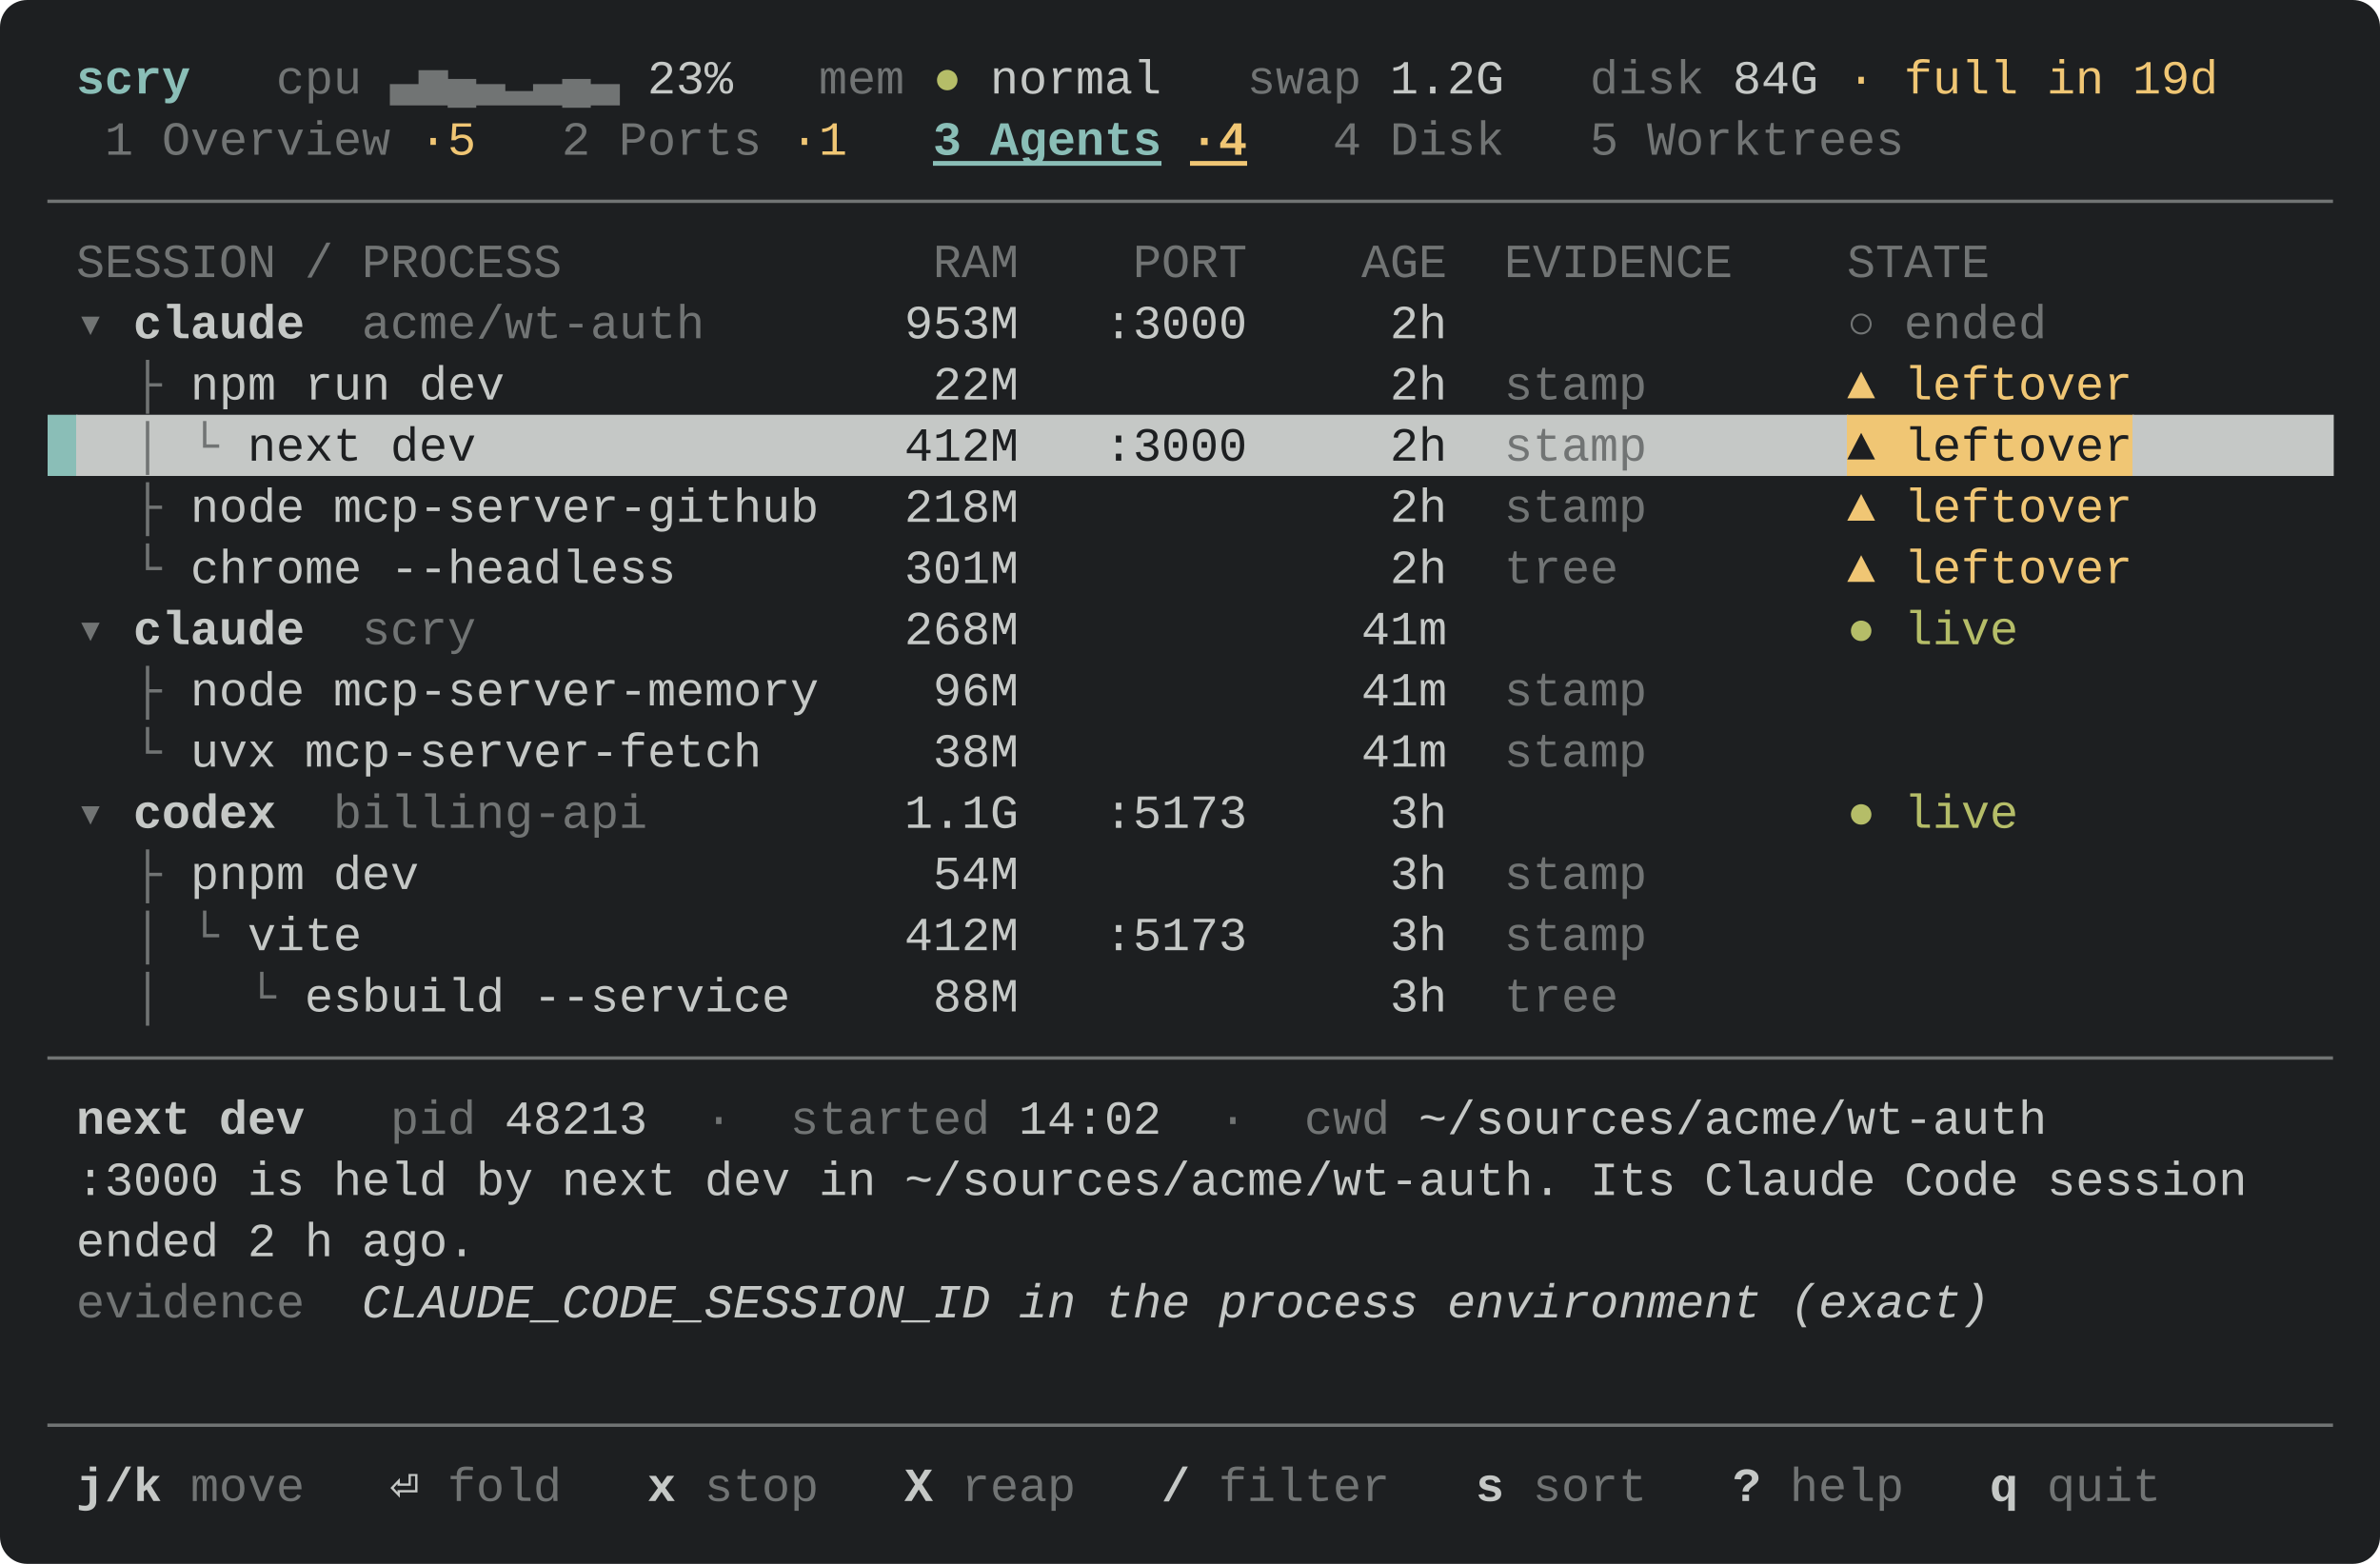
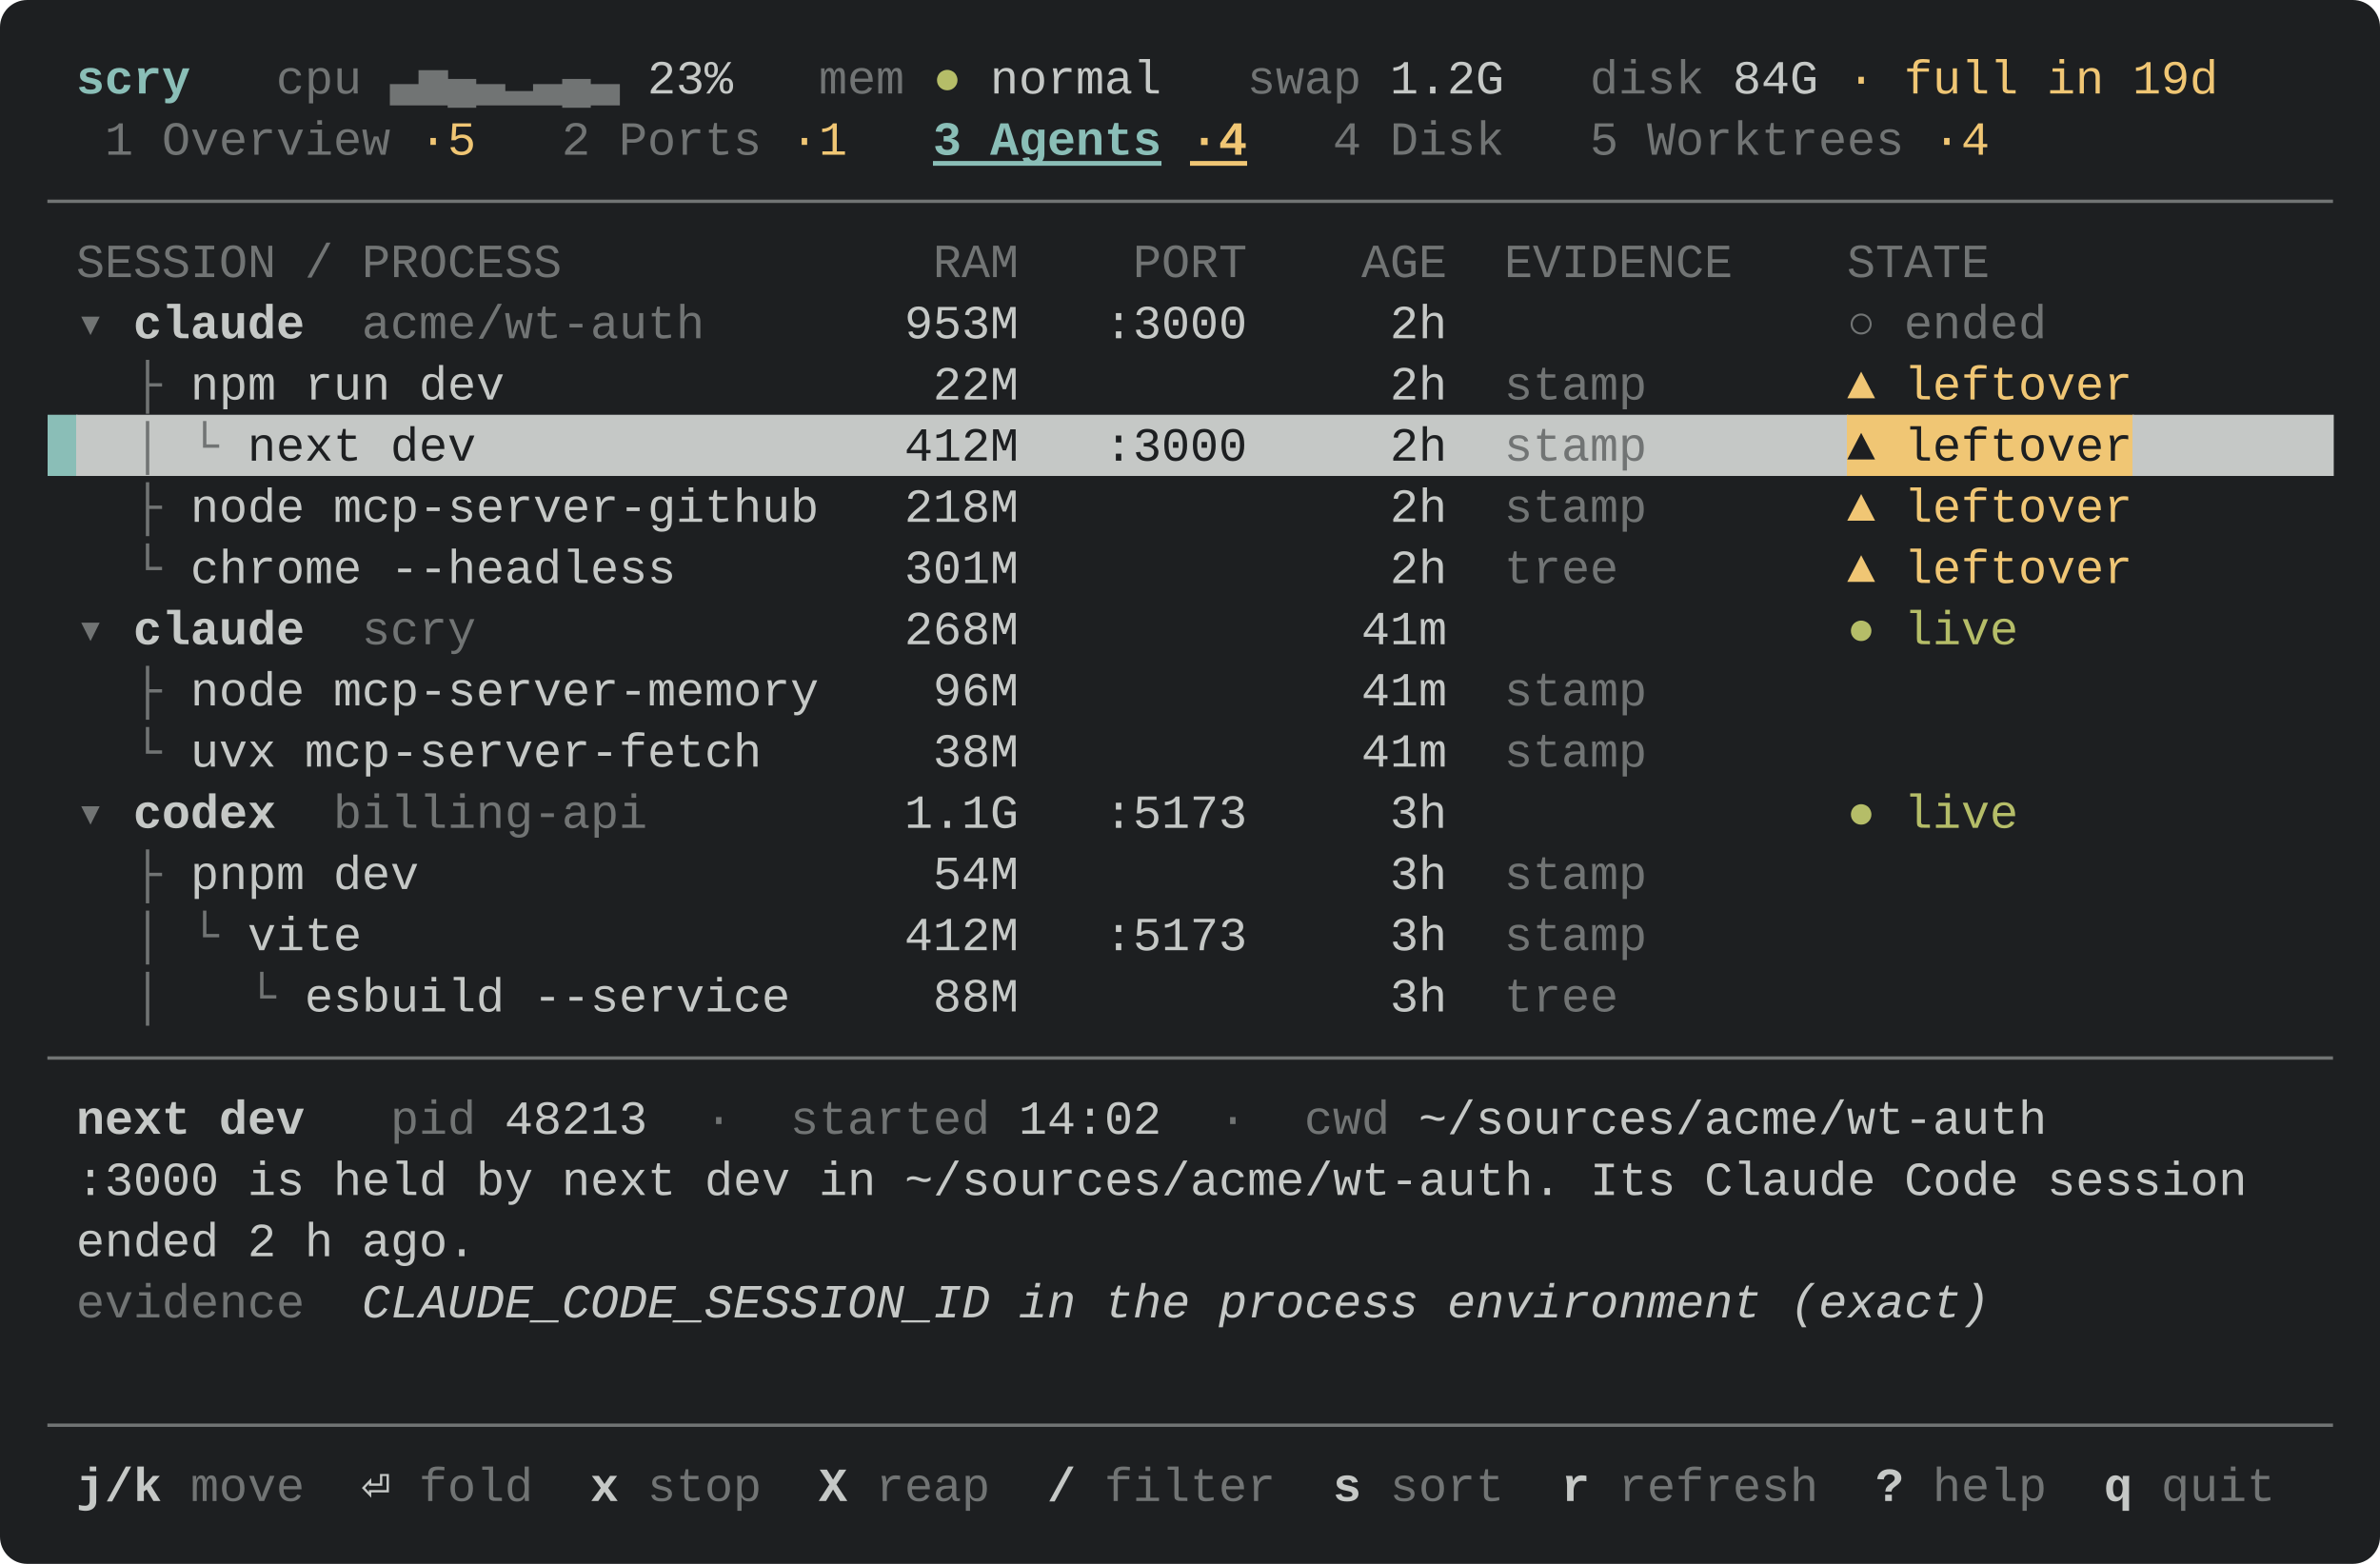
<svg xmlns="http://www.w3.org/2000/svg" width="700" height="460" viewBox="0 0 700 460">
  <style>text{font-family:ui-monospace,SFMono-Regular,"SF Mono",Menlo,Consolas,"Liberation Mono","DejaVu Sans Mono",monospace;font-size:14px;white-space:pre}</style>
  <rect width="700" height="460" rx="8" fill="#1d1f21" />
  <g transform="translate(14 14)">
    <text x="8.4" y="13.5" fill="#8abeb7" textLength="33.6" lengthAdjust="spacingAndGlyphs" xml:space="preserve" font-weight="700">scry</text>
    <text x="67.2" y="13.5" fill="#717474" textLength="100.8" lengthAdjust="spacingAndGlyphs" xml:space="preserve">cpu ▃▅▄▃▂▃▄▃</text>
    <text x="176.4" y="13.5" fill="#c5c8c6" textLength="25.2" lengthAdjust="spacingAndGlyphs" xml:space="preserve">23%</text>
    <text x="226.8" y="13.5" fill="#717474" textLength="25.2" lengthAdjust="spacingAndGlyphs" xml:space="preserve">mem</text>
    <text x="260.4" y="13.5" fill="#b5bd68" textLength="8.4" lengthAdjust="spacingAndGlyphs" xml:space="preserve">●</text>
    <text x="277.2" y="13.5" fill="#c5c8c6" textLength="50.4" lengthAdjust="spacingAndGlyphs" xml:space="preserve">normal</text>
    <text x="352.8" y="13.5" fill="#717474" textLength="33.6" lengthAdjust="spacingAndGlyphs" xml:space="preserve">swap</text>
    <text x="394.8" y="13.5" fill="#c5c8c6" textLength="33.6" lengthAdjust="spacingAndGlyphs" xml:space="preserve">1.2G</text>
    <text x="453.6" y="13.5" fill="#717474" textLength="33.6" lengthAdjust="spacingAndGlyphs" xml:space="preserve">disk</text>
    <text x="495.6" y="13.5" fill="#c5c8c6" textLength="25.2" lengthAdjust="spacingAndGlyphs" xml:space="preserve">84G</text>
    <text x="529.2" y="13.5" fill="#f0c674" textLength="109.2" lengthAdjust="spacingAndGlyphs" xml:space="preserve">· full in 19d</text>
    <text x="16.8" y="31.5" fill="#717474" textLength="84.0" lengthAdjust="spacingAndGlyphs" xml:space="preserve">1 Overview</text>
    <text x="109.2" y="31.5" fill="#f0c674" textLength="16.8" lengthAdjust="spacingAndGlyphs" xml:space="preserve">·5</text>
    <text x="151.2" y="31.5" fill="#717474" textLength="58.8" lengthAdjust="spacingAndGlyphs" xml:space="preserve">2 Ports</text>
    <text x="218.4" y="31.5" fill="#f0c674" textLength="16.8" lengthAdjust="spacingAndGlyphs" xml:space="preserve">·1</text>
    <text x="260.4" y="31.5" fill="#8abeb7" textLength="67.2" lengthAdjust="spacingAndGlyphs" xml:space="preserve" font-weight="700" text-decoration="underline">3 Agents</text>
    <text x="336.0" y="31.5" fill="#f0c674" textLength="16.8" lengthAdjust="spacingAndGlyphs" xml:space="preserve" font-weight="700" text-decoration="underline">·4</text>
    <text x="378.0" y="31.5" fill="#717474" textLength="50.4" lengthAdjust="spacingAndGlyphs" xml:space="preserve">4 Disk</text>
    <text x="453.6" y="31.5" fill="#717474" textLength="92.4" lengthAdjust="spacingAndGlyphs" xml:space="preserve">5 Worktrees</text>
+     <text x="554.4" y="31.5" fill="#f0c674" textLength="16.8" lengthAdjust="spacingAndGlyphs" xml:space="preserve">·4</text>
    <text x="0.0" y="49.5" fill="#717474" textLength="672.0" lengthAdjust="spacingAndGlyphs" xml:space="preserve">────────────────────────────────────────────────────────────────────────────────</text>
    <text x="8.4" y="67.5" fill="#717474" textLength="142.8" lengthAdjust="spacingAndGlyphs" xml:space="preserve">SESSION / PROCESS</text>
    <text x="260.4" y="67.5" fill="#717474" textLength="25.2" lengthAdjust="spacingAndGlyphs" xml:space="preserve">RAM</text>
    <text x="319.2" y="67.5" fill="#717474" textLength="33.6" lengthAdjust="spacingAndGlyphs" xml:space="preserve">PORT</text>
    <text x="386.4" y="67.5" fill="#717474" textLength="25.2" lengthAdjust="spacingAndGlyphs" xml:space="preserve">AGE</text>
    <text x="428.4" y="67.5" fill="#717474" textLength="67.2" lengthAdjust="spacingAndGlyphs" xml:space="preserve">EVIDENCE</text>
    <text x="529.2" y="67.5" fill="#717474" textLength="42.0" lengthAdjust="spacingAndGlyphs" xml:space="preserve">STATE</text>
    <text x="8.4" y="85.5" fill="#717474" textLength="8.4" lengthAdjust="spacingAndGlyphs" xml:space="preserve">▾</text>
    <text x="25.2" y="85.5" fill="#c5c8c6" textLength="50.4" lengthAdjust="spacingAndGlyphs" xml:space="preserve" font-weight="700">claude</text>
    <text x="92.4" y="85.5" fill="#717474" textLength="100.8" lengthAdjust="spacingAndGlyphs" xml:space="preserve">acme/wt-auth</text>
    <text x="252.0" y="85.5" fill="#c5c8c6" textLength="33.6" lengthAdjust="spacingAndGlyphs" xml:space="preserve">953M</text>
    <text x="310.8" y="85.5" fill="#c5c8c6" textLength="42.0" lengthAdjust="spacingAndGlyphs" xml:space="preserve">:3000</text>
    <text x="394.8" y="85.5" fill="#c5c8c6" textLength="16.8" lengthAdjust="spacingAndGlyphs" xml:space="preserve">2h</text>
    <text x="529.2" y="85.5" fill="#717474" textLength="58.8" lengthAdjust="spacingAndGlyphs" xml:space="preserve">○ ended</text>
    <text x="25.2" y="103.5" fill="#717474" textLength="8.4" lengthAdjust="spacingAndGlyphs" xml:space="preserve">├</text>
    <text x="42.0" y="103.5" fill="#c5c8c6" textLength="92.4" lengthAdjust="spacingAndGlyphs" xml:space="preserve">npm run dev</text>
    <text x="260.4" y="103.5" fill="#c5c8c6" textLength="25.2" lengthAdjust="spacingAndGlyphs" xml:space="preserve">22M</text>
    <text x="394.8" y="103.5" fill="#c5c8c6" textLength="16.8" lengthAdjust="spacingAndGlyphs" xml:space="preserve">2h</text>
    <text x="428.4" y="103.5" fill="#717474" textLength="42.0" lengthAdjust="spacingAndGlyphs" xml:space="preserve">stamp</text>
    <text x="529.2" y="103.5" fill="#f0c674" textLength="84.0" lengthAdjust="spacingAndGlyphs" xml:space="preserve">▲ leftover</text>
    <rect x="0.0" y="108" width="8.8" height="18" fill="#8abeb7" />
    <rect x="8.4" y="108" width="521.2" height="18" fill="#c5c8c6" />
    <rect x="529.2" y="108" width="84.4" height="18" fill="#f0c674" />
    <rect x="613.2" y="108" width="59.2" height="18" fill="#c5c8c6" />
    <text x="25.2" y="121.5" fill="#717474" textLength="25.2" lengthAdjust="spacingAndGlyphs" xml:space="preserve">│ └</text>
    <text x="58.8" y="121.5" fill="#1d1f21" textLength="67.2" lengthAdjust="spacingAndGlyphs" xml:space="preserve">next dev</text>
    <text x="252.0" y="121.5" fill="#1d1f21" textLength="33.6" lengthAdjust="spacingAndGlyphs" xml:space="preserve">412M</text>
    <text x="310.8" y="121.5" fill="#1d1f21" textLength="42.0" lengthAdjust="spacingAndGlyphs" xml:space="preserve">:3000</text>
    <text x="394.8" y="121.5" fill="#1d1f21" textLength="16.8" lengthAdjust="spacingAndGlyphs" xml:space="preserve">2h</text>
    <text x="428.4" y="121.5" fill="#717474" textLength="42.0" lengthAdjust="spacingAndGlyphs" xml:space="preserve">stamp</text>
    <text x="529.2" y="121.5" fill="#1d1f21" textLength="84.0" lengthAdjust="spacingAndGlyphs" xml:space="preserve">▲ leftover</text>
    <text x="25.2" y="139.5" fill="#717474" textLength="8.4" lengthAdjust="spacingAndGlyphs" xml:space="preserve">├</text>
    <text x="42.0" y="139.5" fill="#c5c8c6" textLength="184.8" lengthAdjust="spacingAndGlyphs" xml:space="preserve">node mcp-server-github</text>
    <text x="252.0" y="139.5" fill="#c5c8c6" textLength="33.6" lengthAdjust="spacingAndGlyphs" xml:space="preserve">218M</text>
    <text x="394.8" y="139.5" fill="#c5c8c6" textLength="16.8" lengthAdjust="spacingAndGlyphs" xml:space="preserve">2h</text>
    <text x="428.4" y="139.5" fill="#717474" textLength="42.0" lengthAdjust="spacingAndGlyphs" xml:space="preserve">stamp</text>
    <text x="529.2" y="139.5" fill="#f0c674" textLength="84.0" lengthAdjust="spacingAndGlyphs" xml:space="preserve">▲ leftover</text>
    <text x="25.2" y="157.5" fill="#717474" textLength="8.4" lengthAdjust="spacingAndGlyphs" xml:space="preserve">└</text>
    <text x="42.0" y="157.5" fill="#c5c8c6" textLength="142.8" lengthAdjust="spacingAndGlyphs" xml:space="preserve">chrome --headless</text>
    <text x="252.0" y="157.5" fill="#c5c8c6" textLength="33.6" lengthAdjust="spacingAndGlyphs" xml:space="preserve">301M</text>
    <text x="394.8" y="157.5" fill="#c5c8c6" textLength="16.8" lengthAdjust="spacingAndGlyphs" xml:space="preserve">2h</text>
    <text x="428.4" y="157.5" fill="#717474" textLength="33.6" lengthAdjust="spacingAndGlyphs" xml:space="preserve">tree</text>
    <text x="529.2" y="157.5" fill="#f0c674" textLength="84.0" lengthAdjust="spacingAndGlyphs" xml:space="preserve">▲ leftover</text>
    <text x="8.4" y="175.5" fill="#717474" textLength="8.4" lengthAdjust="spacingAndGlyphs" xml:space="preserve">▾</text>
    <text x="25.2" y="175.5" fill="#c5c8c6" textLength="50.4" lengthAdjust="spacingAndGlyphs" xml:space="preserve" font-weight="700">claude</text>
    <text x="92.4" y="175.5" fill="#717474" textLength="33.6" lengthAdjust="spacingAndGlyphs" xml:space="preserve">scry</text>
    <text x="252.0" y="175.5" fill="#c5c8c6" textLength="33.6" lengthAdjust="spacingAndGlyphs" xml:space="preserve">268M</text>
    <text x="386.4" y="175.5" fill="#c5c8c6" textLength="25.2" lengthAdjust="spacingAndGlyphs" xml:space="preserve">41m</text>
    <text x="529.2" y="175.5" fill="#b5bd68" textLength="50.4" lengthAdjust="spacingAndGlyphs" xml:space="preserve">● live</text>
    <text x="25.2" y="193.5" fill="#717474" textLength="8.4" lengthAdjust="spacingAndGlyphs" xml:space="preserve">├</text>
    <text x="42.0" y="193.5" fill="#c5c8c6" textLength="184.8" lengthAdjust="spacingAndGlyphs" xml:space="preserve">node mcp-server-memory</text>
    <text x="260.4" y="193.5" fill="#c5c8c6" textLength="25.2" lengthAdjust="spacingAndGlyphs" xml:space="preserve">96M</text>
    <text x="386.4" y="193.5" fill="#c5c8c6" textLength="25.2" lengthAdjust="spacingAndGlyphs" xml:space="preserve">41m</text>
    <text x="428.4" y="193.5" fill="#717474" textLength="42.0" lengthAdjust="spacingAndGlyphs" xml:space="preserve">stamp</text>
    <text x="25.2" y="211.5" fill="#717474" textLength="8.4" lengthAdjust="spacingAndGlyphs" xml:space="preserve">└</text>
    <text x="42.0" y="211.5" fill="#c5c8c6" textLength="168.0" lengthAdjust="spacingAndGlyphs" xml:space="preserve">uvx mcp-server-fetch</text>
    <text x="260.4" y="211.5" fill="#c5c8c6" textLength="25.2" lengthAdjust="spacingAndGlyphs" xml:space="preserve">38M</text>
    <text x="386.4" y="211.5" fill="#c5c8c6" textLength="25.2" lengthAdjust="spacingAndGlyphs" xml:space="preserve">41m</text>
    <text x="428.4" y="211.5" fill="#717474" textLength="42.0" lengthAdjust="spacingAndGlyphs" xml:space="preserve">stamp</text>
    <text x="8.4" y="229.5" fill="#717474" textLength="8.4" lengthAdjust="spacingAndGlyphs" xml:space="preserve">▾</text>
    <text x="25.2" y="229.5" fill="#c5c8c6" textLength="42.0" lengthAdjust="spacingAndGlyphs" xml:space="preserve" font-weight="700">codex</text>
    <text x="84.0" y="229.5" fill="#717474" textLength="92.4" lengthAdjust="spacingAndGlyphs" xml:space="preserve">billing-api</text>
    <text x="252.0" y="229.5" fill="#c5c8c6" textLength="33.6" lengthAdjust="spacingAndGlyphs" xml:space="preserve">1.1G</text>
    <text x="310.8" y="229.5" fill="#c5c8c6" textLength="42.0" lengthAdjust="spacingAndGlyphs" xml:space="preserve">:5173</text>
    <text x="394.8" y="229.5" fill="#c5c8c6" textLength="16.8" lengthAdjust="spacingAndGlyphs" xml:space="preserve">3h</text>
    <text x="529.2" y="229.5" fill="#b5bd68" textLength="50.4" lengthAdjust="spacingAndGlyphs" xml:space="preserve">● live</text>
    <text x="25.2" y="247.5" fill="#717474" textLength="8.4" lengthAdjust="spacingAndGlyphs" xml:space="preserve">├</text>
    <text x="42.0" y="247.5" fill="#c5c8c6" textLength="67.2" lengthAdjust="spacingAndGlyphs" xml:space="preserve">pnpm dev</text>
    <text x="260.4" y="247.5" fill="#c5c8c6" textLength="25.2" lengthAdjust="spacingAndGlyphs" xml:space="preserve">54M</text>
    <text x="394.8" y="247.5" fill="#c5c8c6" textLength="16.8" lengthAdjust="spacingAndGlyphs" xml:space="preserve">3h</text>
    <text x="428.4" y="247.5" fill="#717474" textLength="42.0" lengthAdjust="spacingAndGlyphs" xml:space="preserve">stamp</text>
    <text x="25.2" y="265.5" fill="#717474" textLength="25.2" lengthAdjust="spacingAndGlyphs" xml:space="preserve">│ └</text>
    <text x="58.8" y="265.5" fill="#c5c8c6" textLength="33.6" lengthAdjust="spacingAndGlyphs" xml:space="preserve">vite</text>
    <text x="252.0" y="265.5" fill="#c5c8c6" textLength="33.6" lengthAdjust="spacingAndGlyphs" xml:space="preserve">412M</text>
    <text x="310.8" y="265.5" fill="#c5c8c6" textLength="42.0" lengthAdjust="spacingAndGlyphs" xml:space="preserve">:5173</text>
    <text x="394.8" y="265.5" fill="#c5c8c6" textLength="16.8" lengthAdjust="spacingAndGlyphs" xml:space="preserve">3h</text>
    <text x="428.4" y="265.5" fill="#717474" textLength="42.0" lengthAdjust="spacingAndGlyphs" xml:space="preserve">stamp</text>
    <text x="25.2" y="283.5" fill="#717474" textLength="8.4" lengthAdjust="spacingAndGlyphs" xml:space="preserve">│</text>
    <text x="58.8" y="283.5" fill="#717474" textLength="8.4" lengthAdjust="spacingAndGlyphs" xml:space="preserve">└</text>
    <text x="75.6" y="283.5" fill="#c5c8c6" textLength="142.8" lengthAdjust="spacingAndGlyphs" xml:space="preserve">esbuild --service</text>
    <text x="260.4" y="283.5" fill="#c5c8c6" textLength="25.2" lengthAdjust="spacingAndGlyphs" xml:space="preserve">88M</text>
    <text x="394.8" y="283.5" fill="#c5c8c6" textLength="16.8" lengthAdjust="spacingAndGlyphs" xml:space="preserve">3h</text>
    <text x="428.4" y="283.5" fill="#717474" textLength="33.6" lengthAdjust="spacingAndGlyphs" xml:space="preserve">tree</text>
    <text x="0.0" y="301.5" fill="#717474" textLength="672.0" lengthAdjust="spacingAndGlyphs" xml:space="preserve">────────────────────────────────────────────────────────────────────────────────</text>
    <text x="8.4" y="319.5" fill="#c5c8c6" textLength="67.2" lengthAdjust="spacingAndGlyphs" xml:space="preserve" font-weight="700">next dev</text>
    <text x="100.8" y="319.5" fill="#717474" textLength="25.2" lengthAdjust="spacingAndGlyphs" xml:space="preserve">pid</text>
    <text x="134.4" y="319.5" fill="#c5c8c6" textLength="42.0" lengthAdjust="spacingAndGlyphs" xml:space="preserve">48213</text>
    <text x="193.2" y="319.5" fill="#717474" textLength="8.4" lengthAdjust="spacingAndGlyphs" xml:space="preserve">·</text>
    <text x="218.4" y="319.5" fill="#717474" textLength="58.8" lengthAdjust="spacingAndGlyphs" xml:space="preserve">started</text>
    <text x="285.6" y="319.5" fill="#c5c8c6" textLength="42.0" lengthAdjust="spacingAndGlyphs" xml:space="preserve">14:02</text>
    <text x="344.4" y="319.5" fill="#717474" textLength="8.4" lengthAdjust="spacingAndGlyphs" xml:space="preserve">·</text>
    <text x="369.6" y="319.5" fill="#717474" textLength="25.2" lengthAdjust="spacingAndGlyphs" xml:space="preserve">cwd</text>
    <text x="403.2" y="319.5" fill="#c5c8c6" textLength="184.8" lengthAdjust="spacingAndGlyphs" xml:space="preserve">~/sources/acme/wt-auth</text>
    <text x="8.4" y="337.5" fill="#c5c8c6" textLength="638.4" lengthAdjust="spacingAndGlyphs" xml:space="preserve">:3000 is held by next dev in ~/sources/acme/wt-auth. Its Claude Code session</text>
    <text x="8.4" y="355.5" fill="#c5c8c6" textLength="117.6" lengthAdjust="spacingAndGlyphs" xml:space="preserve">ended 2 h ago.</text>
    <text x="8.4" y="373.5" fill="#717474" textLength="67.2" lengthAdjust="spacingAndGlyphs" xml:space="preserve">evidence</text>
    <text x="92.4" y="373.5" fill="#c5c8c6" textLength="478.8" lengthAdjust="spacingAndGlyphs" xml:space="preserve" font-style="italic">CLAUDE_CODE_SESSION_ID in the process environment (exact)</text>
    <text x="0.0" y="409.5" fill="#717474" textLength="672.0" lengthAdjust="spacingAndGlyphs" xml:space="preserve">────────────────────────────────────────────────────────────────────────────────</text>
    <text x="8.4" y="427.5" fill="#c5c8c6" textLength="25.2" lengthAdjust="spacingAndGlyphs" xml:space="preserve" font-weight="700">j/k</text>
    <text x="42.0" y="427.5" fill="#717474" textLength="33.6" lengthAdjust="spacingAndGlyphs" xml:space="preserve">move</text>
-     <text x="100.8" y="427.5" fill="#c5c8c6" textLength="8.4" lengthAdjust="spacingAndGlyphs" xml:space="preserve" font-weight="700">⏎</text>
-     <text x="117.6" y="427.5" fill="#717474" textLength="33.6" lengthAdjust="spacingAndGlyphs" xml:space="preserve">fold</text>
-     <text x="176.4" y="427.5" fill="#c5c8c6" textLength="8.4" lengthAdjust="spacingAndGlyphs" xml:space="preserve" font-weight="700">x</text>
-     <text x="193.2" y="427.5" fill="#717474" textLength="33.6" lengthAdjust="spacingAndGlyphs" xml:space="preserve">stop</text>
-     <text x="252.0" y="427.5" fill="#c5c8c6" textLength="8.4" lengthAdjust="spacingAndGlyphs" xml:space="preserve" font-weight="700">X</text>
-     <text x="268.8" y="427.5" fill="#717474" textLength="33.6" lengthAdjust="spacingAndGlyphs" xml:space="preserve">reap</text>
-     <text x="327.6" y="427.5" fill="#c5c8c6" textLength="8.4" lengthAdjust="spacingAndGlyphs" xml:space="preserve" font-weight="700">/</text>
-     <text x="344.4" y="427.5" fill="#717474" textLength="50.4" lengthAdjust="spacingAndGlyphs" xml:space="preserve">filter</text>
-     <text x="420.0" y="427.5" fill="#c5c8c6" textLength="8.4" lengthAdjust="spacingAndGlyphs" xml:space="preserve" font-weight="700">s</text>
-     <text x="436.8" y="427.5" fill="#717474" textLength="33.6" lengthAdjust="spacingAndGlyphs" xml:space="preserve">sort</text>
-     <text x="495.6" y="427.5" fill="#c5c8c6" textLength="8.4" lengthAdjust="spacingAndGlyphs" xml:space="preserve" font-weight="700">?</text>
-     <text x="512.4" y="427.5" fill="#717474" textLength="33.6" lengthAdjust="spacingAndGlyphs" xml:space="preserve">help</text>
-     <text x="571.2" y="427.5" fill="#c5c8c6" textLength="8.4" lengthAdjust="spacingAndGlyphs" xml:space="preserve" font-weight="700">q</text>
-     <text x="588.0" y="427.5" fill="#717474" textLength="33.6" lengthAdjust="spacingAndGlyphs" xml:space="preserve">quit</text>
+     <text x="92.4" y="427.5" fill="#c5c8c6" textLength="8.4" lengthAdjust="spacingAndGlyphs" xml:space="preserve" font-weight="700">⏎</text>
+     <text x="109.2" y="427.5" fill="#717474" textLength="33.6" lengthAdjust="spacingAndGlyphs" xml:space="preserve">fold</text>
+     <text x="159.6" y="427.5" fill="#c5c8c6" textLength="8.4" lengthAdjust="spacingAndGlyphs" xml:space="preserve" font-weight="700">x</text>
+     <text x="176.4" y="427.5" fill="#717474" textLength="33.6" lengthAdjust="spacingAndGlyphs" xml:space="preserve">stop</text>
+     <text x="226.8" y="427.5" fill="#c5c8c6" textLength="8.4" lengthAdjust="spacingAndGlyphs" xml:space="preserve" font-weight="700">X</text>
+     <text x="243.6" y="427.5" fill="#717474" textLength="33.6" lengthAdjust="spacingAndGlyphs" xml:space="preserve">reap</text>
+     <text x="294.0" y="427.5" fill="#c5c8c6" textLength="8.4" lengthAdjust="spacingAndGlyphs" xml:space="preserve" font-weight="700">/</text>
+     <text x="310.8" y="427.5" fill="#717474" textLength="50.4" lengthAdjust="spacingAndGlyphs" xml:space="preserve">filter</text>
+     <text x="378.0" y="427.5" fill="#c5c8c6" textLength="8.4" lengthAdjust="spacingAndGlyphs" xml:space="preserve" font-weight="700">s</text>
+     <text x="394.8" y="427.5" fill="#717474" textLength="33.6" lengthAdjust="spacingAndGlyphs" xml:space="preserve">sort</text>
+     <text x="445.2" y="427.5" fill="#c5c8c6" textLength="8.4" lengthAdjust="spacingAndGlyphs" xml:space="preserve" font-weight="700">r</text>
+     <text x="462.0" y="427.5" fill="#717474" textLength="58.8" lengthAdjust="spacingAndGlyphs" xml:space="preserve">refresh</text>
+     <text x="537.6" y="427.5" fill="#c5c8c6" textLength="8.4" lengthAdjust="spacingAndGlyphs" xml:space="preserve" font-weight="700">?</text>
+     <text x="554.4" y="427.5" fill="#717474" textLength="33.6" lengthAdjust="spacingAndGlyphs" xml:space="preserve">help</text>
+     <text x="604.8" y="427.5" fill="#c5c8c6" textLength="8.4" lengthAdjust="spacingAndGlyphs" xml:space="preserve" font-weight="700">q</text>
+     <text x="621.6" y="427.5" fill="#717474" textLength="33.6" lengthAdjust="spacingAndGlyphs" xml:space="preserve">quit</text>
  </g>
</svg>
